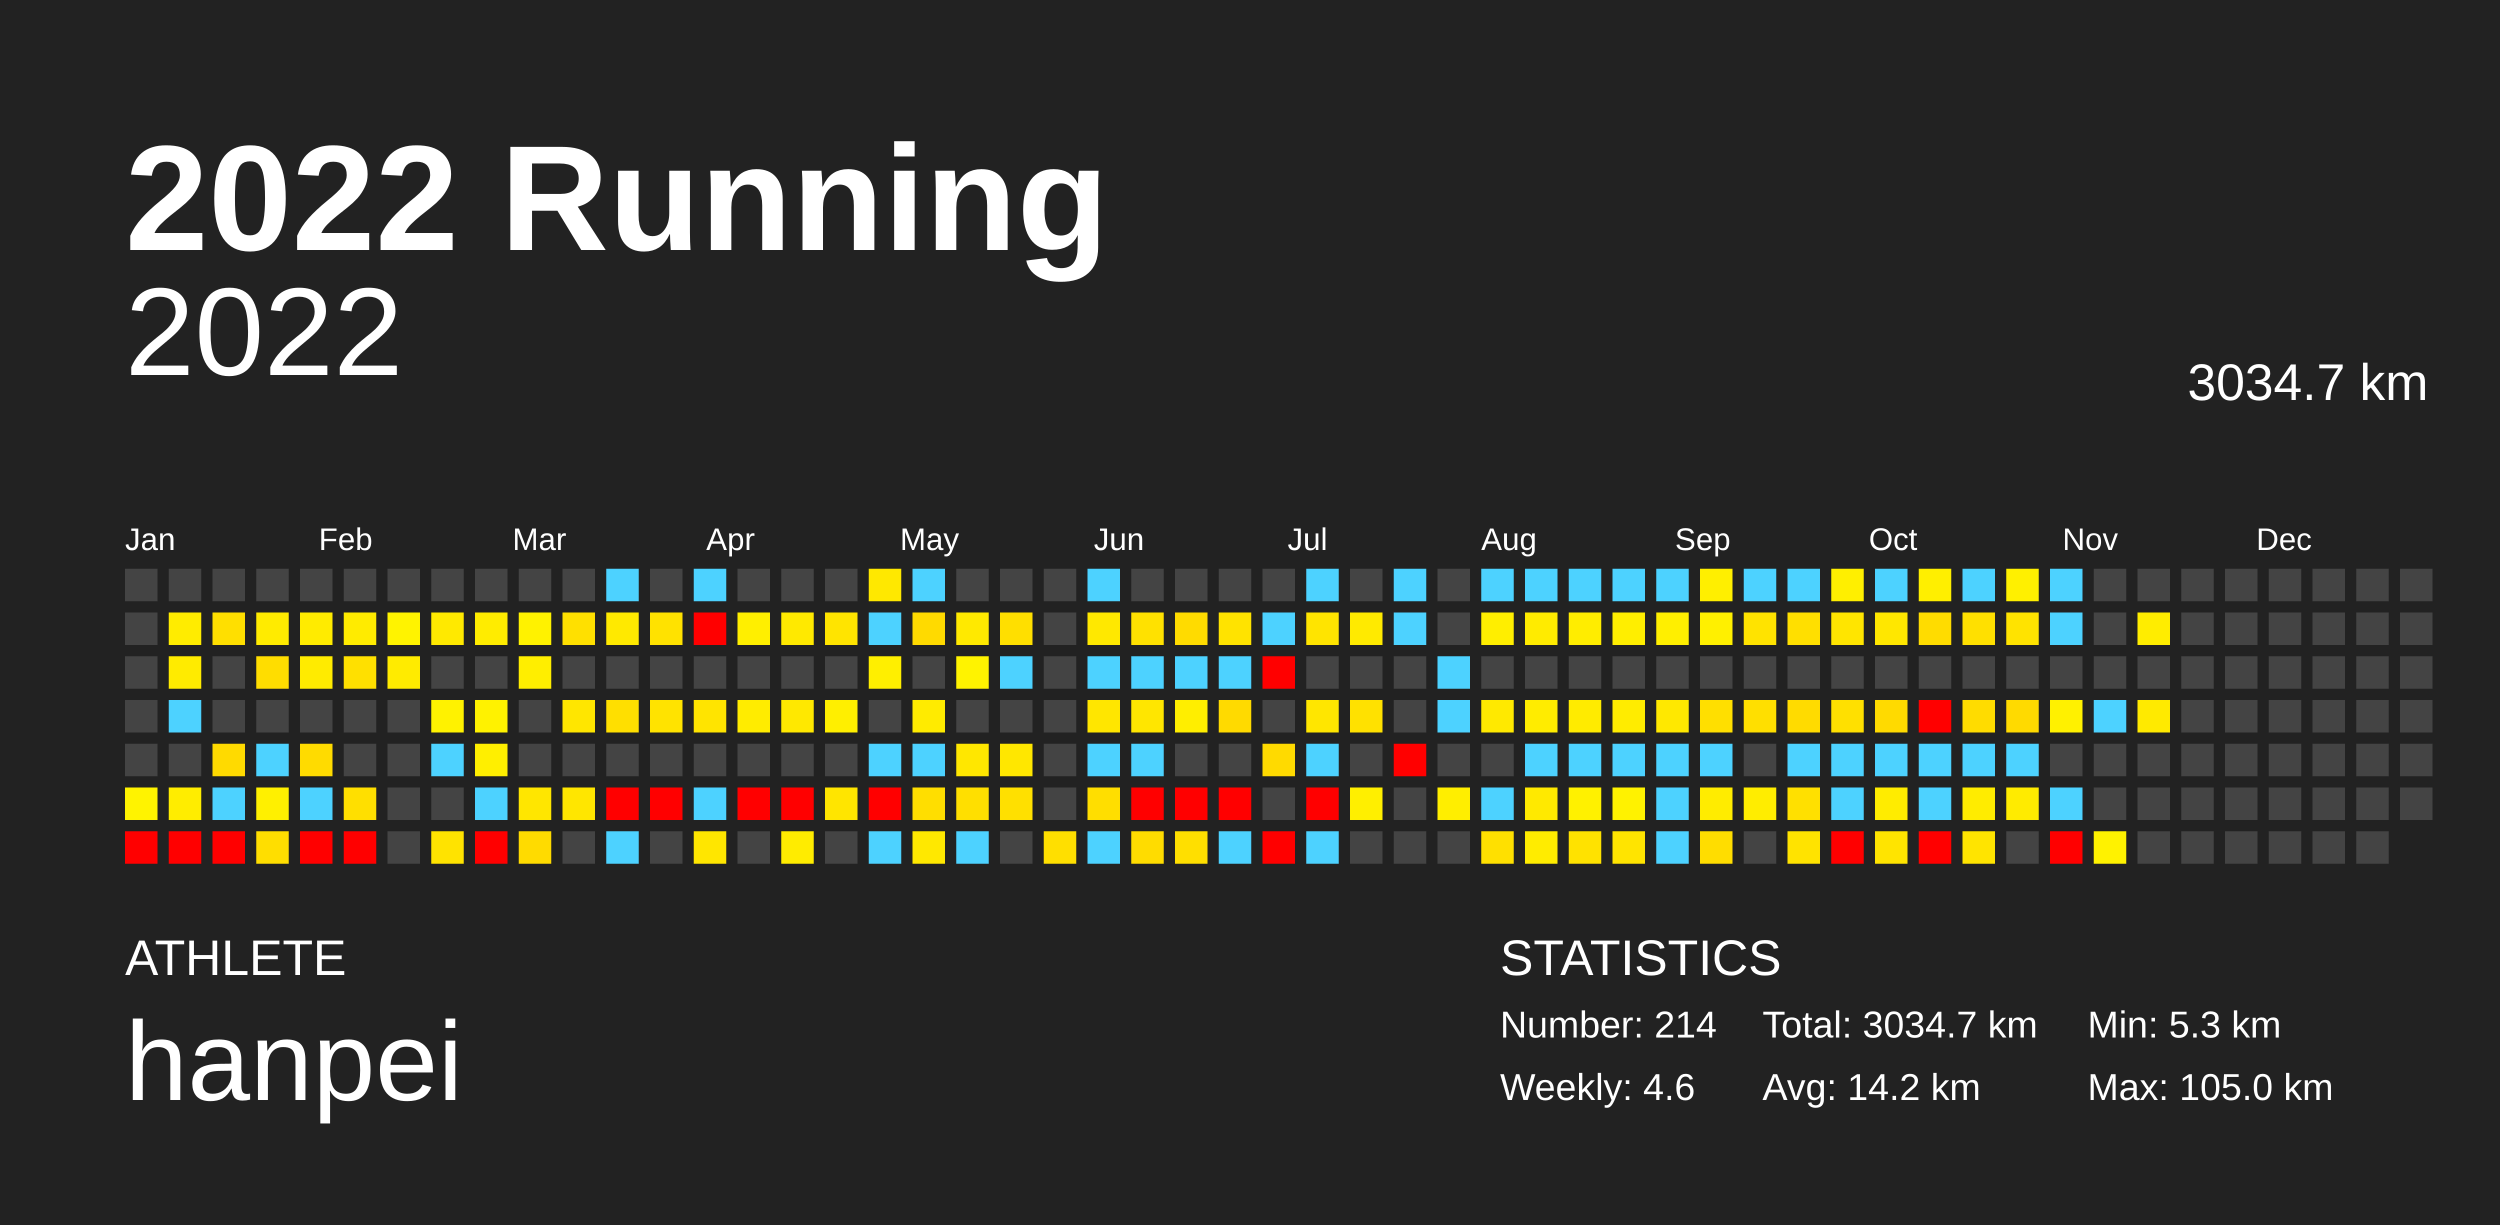
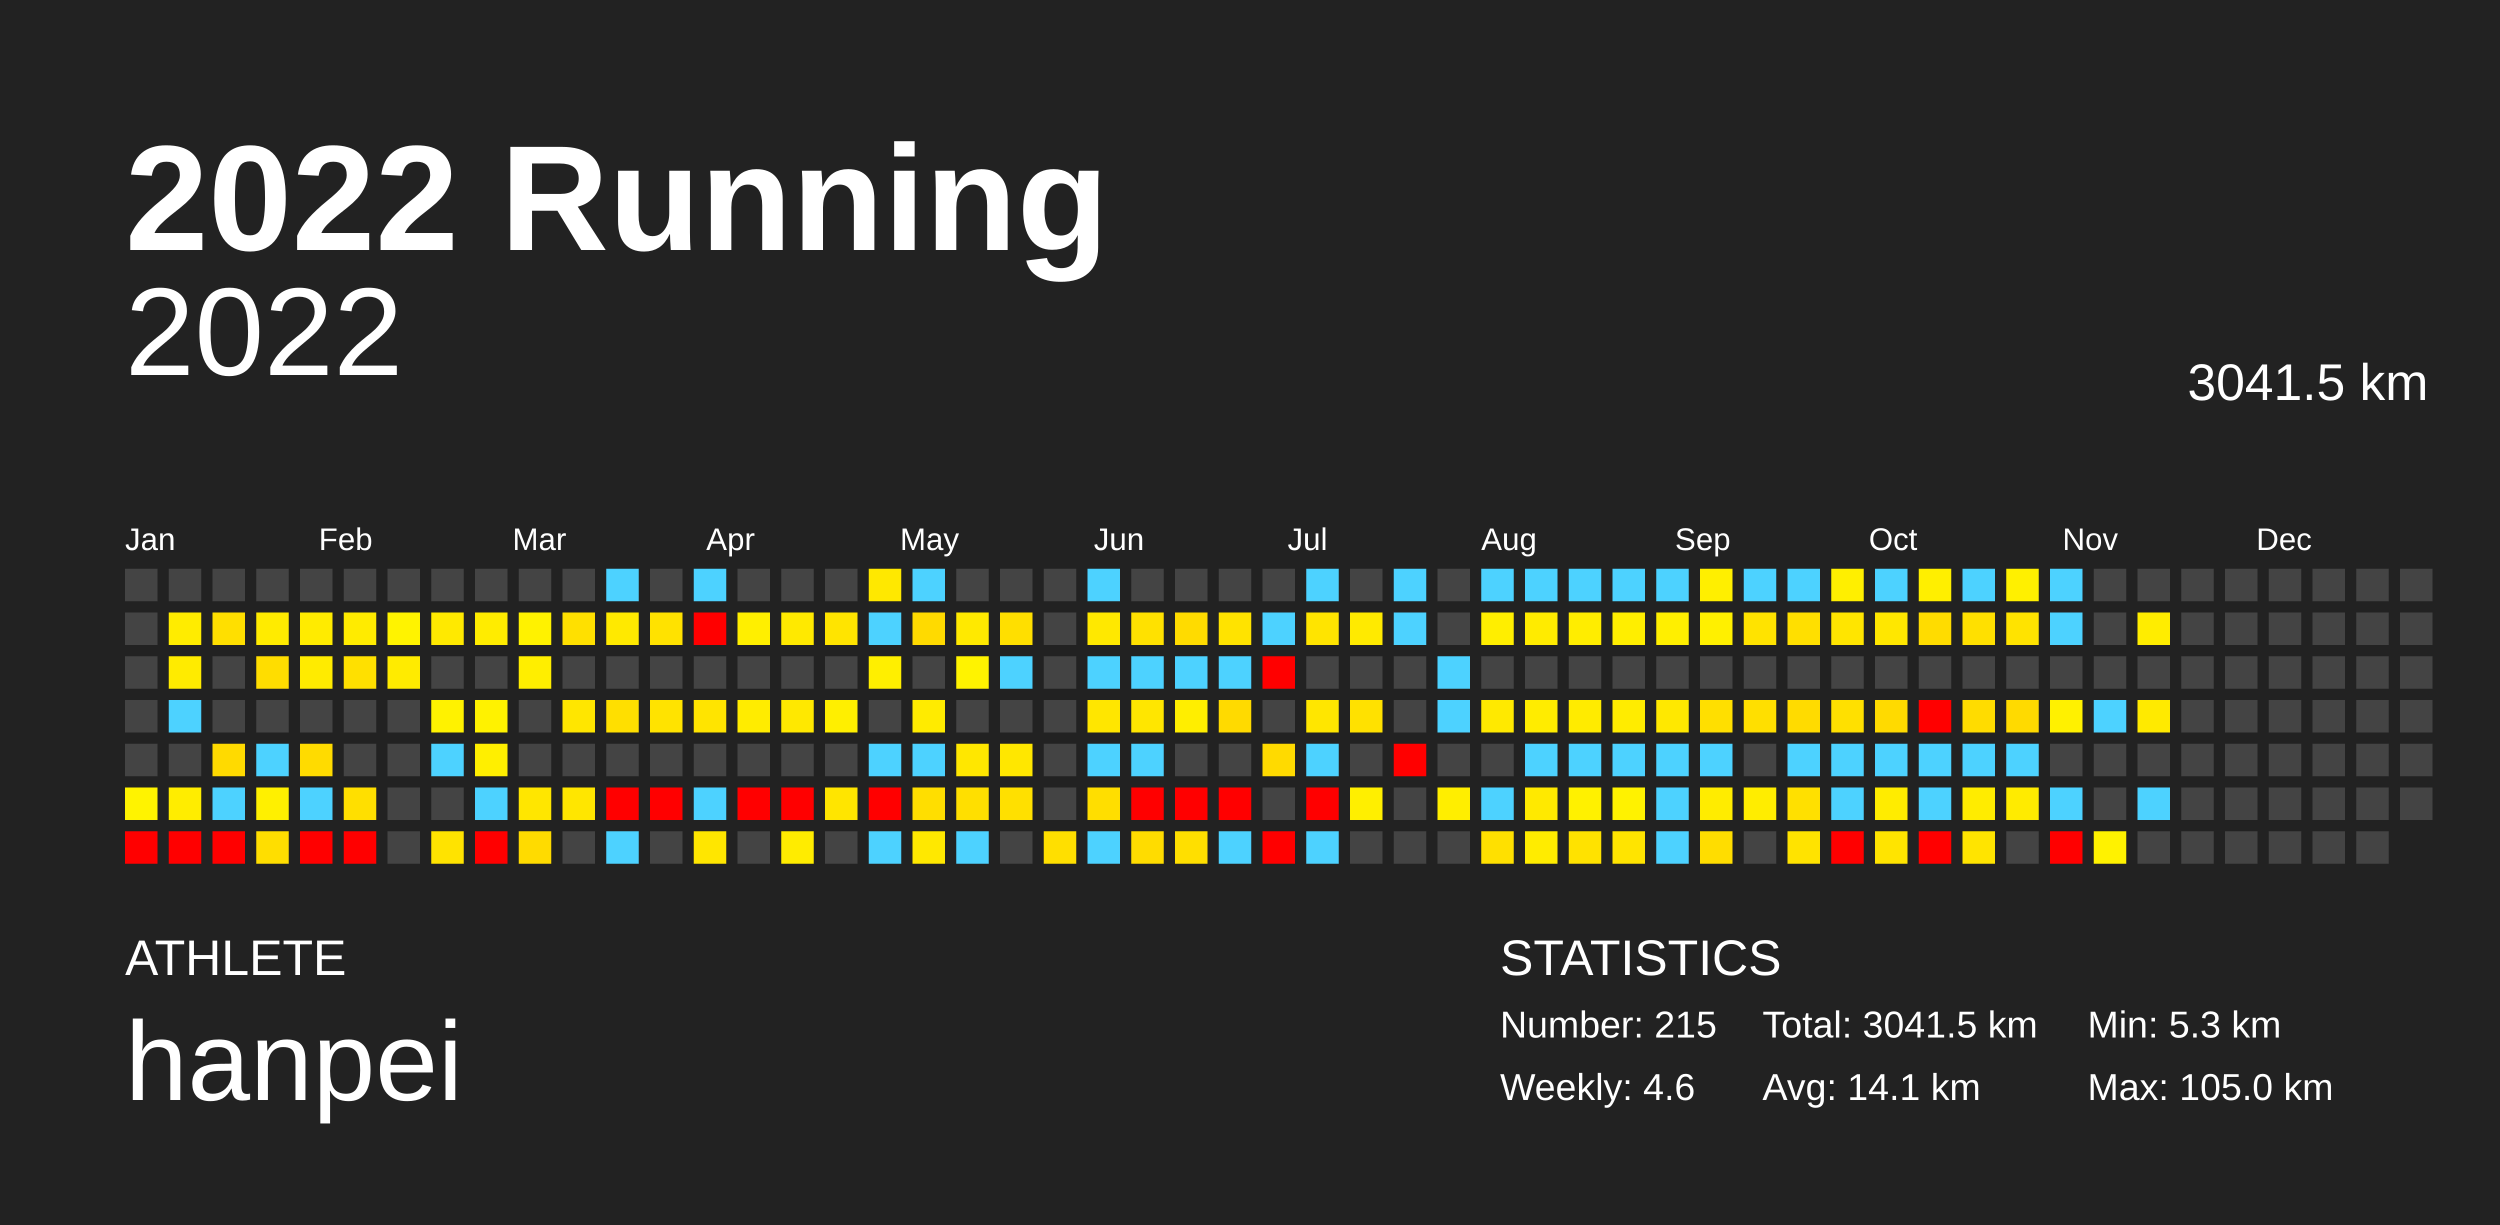
<svg xmlns="http://www.w3.org/2000/svg" baseProfile="full" height="98mm" version="1.1" viewBox="0,0,200,98" width="200mm">
  <defs />
  <rect fill="#222222" height="98" width="200" x="0" y="0" />
  <text fill="#FFFFFF" style="font-size:12px; font-family:Arial; font-weight:bold;" x="10" y="20">2022 Running</text>
  <text fill="#FFFFFF" style="font-size:4px; font-family:Arial" x="10" y="78">ATHLETE</text>
  <text fill="#FFFFFF" style="font-size:9px; font-family:Arial" x="10" y="88">hanpei</text>
  <text fill="#FFFFFF" style="font-size:4px; font-family:Arial" x="120" y="78">STATISTICS</text>
-   <text fill="#FFFFFF" style="font-size:3px; font-family:Arial" x="120" y="83">Number: 214</text>
+   <text fill="#FFFFFF" style="font-size:3px; font-family:Arial" x="120" y="83">Number: 215</text>
  <text fill="#FFFFFF" style="font-size:3px; font-family:Arial" x="120" y="88">Weekly: 4.6</text>
-   <text fill="#FFFFFF" style="font-size:3px; font-family:Arial" x="141" y="83">Total: 3034.7 km</text>
-   <text fill="#FFFFFF" style="font-size:3px; font-family:Arial" x="141" y="88">Avg: 14.2 km</text>
+   <text fill="#FFFFFF" style="font-size:3px; font-family:Arial" x="141" y="83">Total: 3041.5 km</text>
+   <text fill="#FFFFFF" style="font-size:3px; font-family:Arial" x="141" y="88">Avg: 14.1 km</text>
  <text fill="#FFFFFF" style="font-size:3px; font-family:Arial" x="167" y="83">Min: 5.3 km</text>
  <text fill="#FFFFFF" style="font-size:3px; font-family:Arial" x="167" y="88">Max: 105.0 km</text>
  <text alignment-baseline="hanging" fill="#FFFFFF" style="font-size:10.0px; font-family:Arial;" x="10" y="30">2022</text>
-   <text alignment-baseline="hanging" fill="#FFFFFF" style="font-size:4.125px; font-family:Arial;" x="175" y="32">3034.7 km</text>
+   <text alignment-baseline="hanging" fill="#FFFFFF" style="font-size:4.125px; font-family:Arial;" x="175" y="32">3041.5 km</text>
  <text fill="#FFFFFF" style="font-size:2.5px; font-family:Arial" x="10.0" y="44">Jan</text>
  <text fill="#FFFFFF" style="font-size:2.5px; font-family:Arial" x="25.5" y="44">Feb</text>
  <text fill="#FFFFFF" style="font-size:2.5px; font-family:Arial" x="41.0" y="44">Mar</text>
  <text fill="#FFFFFF" style="font-size:2.5px; font-family:Arial" x="56.5" y="44">Apr</text>
  <text fill="#FFFFFF" style="font-size:2.5px; font-family:Arial" x="72.0" y="44">May</text>
  <text fill="#FFFFFF" style="font-size:2.5px; font-family:Arial" x="87.5" y="44">Jun</text>
  <text fill="#FFFFFF" style="font-size:2.5px; font-family:Arial" x="103.0" y="44">Jul</text>
  <text fill="#FFFFFF" style="font-size:2.5px; font-family:Arial" x="118.5" y="44">Aug</text>
  <text fill="#FFFFFF" style="font-size:2.5px; font-family:Arial" x="134.0" y="44">Sep</text>
  <text fill="#FFFFFF" style="font-size:2.5px; font-family:Arial" x="149.5" y="44">Oct</text>
  <text fill="#FFFFFF" style="font-size:2.5px; font-family:Arial" x="165.0" y="44">Nov</text>
  <text fill="#FFFFFF" style="font-size:2.5px; font-family:Arial" x="180.5" y="44">Dec</text>
  <rect fill="#444444" height="2.6" width="2.6" x="10.0" y="45.5" />
  <rect fill="#444444" height="2.6" width="2.6" x="10.0" y="49.0" />
  <rect fill="#444444" height="2.6" width="2.6" x="10.0" y="52.5" />
  <rect fill="#444444" height="2.6" width="2.6" x="10.0" y="56.0" />
  <rect fill="#444444" height="2.6" width="2.6" x="10.0" y="59.5" />
  <rect fill="#fff300" height="2.6" width="2.6" x="10.0" y="63.0" />
  <rect fill="red" height="2.6" width="2.6" x="10.0" y="66.5" />
  <rect fill="#444444" height="2.6" width="2.6" x="13.5" y="45.5" />
  <rect fill="#ffec00" height="2.6" width="2.6" x="13.5" y="49.0" />
  <rect fill="#ffeb00" height="2.6" width="2.6" x="13.5" y="52.5" />
  <rect fill="#4dd2ff" height="2.6" width="2.6" x="13.5" y="56.0" />
  <rect fill="#444444" height="2.6" width="2.6" x="13.5" y="59.5" />
  <rect fill="#ffed00" height="2.6" width="2.6" x="13.5" y="63.0" />
  <rect fill="red" height="2.6" width="2.6" x="13.5" y="66.5" />
  <rect fill="#444444" height="2.6" width="2.6" x="17.0" y="45.5" />
  <rect fill="#ffdf00" height="2.6" width="2.6" x="17.0" y="49.0" />
  <rect fill="#444444" height="2.6" width="2.6" x="17.0" y="52.5" />
  <rect fill="#444444" height="2.6" width="2.6" x="17.0" y="56.0" />
  <rect fill="#ffda00" height="2.6" width="2.6" x="17.0" y="59.5" />
  <rect fill="#4dd2ff" height="2.6" width="2.6" x="17.0" y="63.0" />
  <rect fill="red" height="2.6" width="2.6" x="17.0" y="66.5" />
  <rect fill="#444444" height="2.6" width="2.6" x="20.5" y="45.5" />
  <rect fill="#ffeb00" height="2.6" width="2.6" x="20.5" y="49.0" />
  <rect fill="#ffdd00" height="2.6" width="2.6" x="20.5" y="52.5" />
  <rect fill="#444444" height="2.6" width="2.6" x="20.5" y="56.0" />
  <rect fill="#4dd2ff" height="2.6" width="2.6" x="20.5" y="59.5" />
  <rect fill="#fff000" height="2.6" width="2.6" x="20.5" y="63.0" />
  <rect fill="#ffde00" height="2.6" width="2.6" x="20.5" y="66.5" />
  <rect fill="#444444" height="2.6" width="2.6" x="24.0" y="45.5" />
  <rect fill="#ffeb00" height="2.6" width="2.6" x="24.0" y="49.0" />
  <rect fill="#ffeb00" height="2.6" width="2.6" x="24.0" y="52.5" />
  <rect fill="#444444" height="2.6" width="2.6" x="24.0" y="56.0" />
  <rect fill="#ffdb00" height="2.6" width="2.6" x="24.0" y="59.5" />
  <rect fill="#4dd2ff" height="2.6" width="2.6" x="24.0" y="63.0" />
  <rect fill="red" height="2.6" width="2.6" x="24.0" y="66.5" />
  <rect fill="#444444" height="2.6" width="2.6" x="27.5" y="45.5" />
  <rect fill="#ffeb00" height="2.6" width="2.6" x="27.5" y="49.0" />
  <rect fill="#ffe000" height="2.6" width="2.6" x="27.5" y="52.5" />
  <rect fill="#444444" height="2.6" width="2.6" x="27.5" y="56.0" />
  <rect fill="#444444" height="2.6" width="2.6" x="27.5" y="59.5" />
  <rect fill="#ffdf00" height="2.6" width="2.6" x="27.5" y="63.0" />
  <rect fill="red" height="2.6" width="2.6" x="27.5" y="66.5" />
  <rect fill="#444444" height="2.6" width="2.6" x="31.0" y="45.5" />
  <rect fill="#fff300" height="2.6" width="2.6" x="31.0" y="49.0" />
  <rect fill="#ffeb00" height="2.6" width="2.6" x="31.0" y="52.5" />
  <rect fill="#444444" height="2.6" width="2.6" x="31.0" y="56.0" />
  <rect fill="#444444" height="2.6" width="2.6" x="31.0" y="59.5" />
  <rect fill="#444444" height="2.6" width="2.6" x="31.0" y="63.0" />
  <rect fill="#444444" height="2.6" width="2.6" x="31.0" y="66.5" />
  <rect fill="#444444" height="2.6" width="2.6" x="34.5" y="45.5" />
  <rect fill="#ffe900" height="2.6" width="2.6" x="34.5" y="49.0" />
  <rect fill="#444444" height="2.6" width="2.6" x="34.5" y="52.5" />
  <rect fill="#fff200" height="2.6" width="2.6" x="34.5" y="56.0" />
  <rect fill="#4dd2ff" height="2.6" width="2.6" x="34.5" y="59.5" />
  <rect fill="#444444" height="2.6" width="2.6" x="34.5" y="63.0" />
  <rect fill="#ffe300" height="2.6" width="2.6" x="34.5" y="66.5" />
  <rect fill="#444444" height="2.6" width="2.6" x="38.0" y="45.5" />
  <rect fill="#ffec00" height="2.6" width="2.6" x="38.0" y="49.0" />
  <rect fill="#444444" height="2.6" width="2.6" x="38.0" y="52.5" />
  <rect fill="#fff200" height="2.6" width="2.6" x="38.0" y="56.0" />
  <rect fill="#ffef00" height="2.6" width="2.6" x="38.0" y="59.5" />
  <rect fill="#4dd2ff" height="2.6" width="2.6" x="38.0" y="63.0" />
  <rect fill="red" height="2.6" width="2.6" x="38.0" y="66.5" />
  <rect fill="#444444" height="2.6" width="2.6" x="41.5" y="45.5" />
  <rect fill="#fff200" height="2.6" width="2.6" x="41.5" y="49.0" />
  <rect fill="#ffee00" height="2.6" width="2.6" x="41.5" y="52.5" />
  <rect fill="#444444" height="2.6" width="2.6" x="41.5" y="56.0" />
  <rect fill="#444444" height="2.6" width="2.6" x="41.5" y="59.5" />
  <rect fill="#ffe600" height="2.6" width="2.6" x="41.5" y="63.0" />
  <rect fill="#ffdb00" height="2.6" width="2.6" x="41.5" y="66.5" />
  <rect fill="#444444" height="2.6" width="2.6" x="45.0" y="45.5" />
  <rect fill="#ffe000" height="2.6" width="2.6" x="45.0" y="49.0" />
  <rect fill="#444444" height="2.6" width="2.6" x="45.0" y="52.5" />
  <rect fill="#ffe600" height="2.6" width="2.6" x="45.0" y="56.0" />
  <rect fill="#444444" height="2.6" width="2.6" x="45.0" y="59.5" />
  <rect fill="#ffe600" height="2.6" width="2.6" x="45.0" y="63.0" />
  <rect fill="#444444" height="2.6" width="2.6" x="45.0" y="66.5" />
  <rect fill="#4dd2ff" height="2.6" width="2.6" x="48.5" y="45.5" />
  <rect fill="#ffe900" height="2.6" width="2.6" x="48.5" y="49.0" />
  <rect fill="#444444" height="2.6" width="2.6" x="48.5" y="52.5" />
  <rect fill="#ffdf00" height="2.6" width="2.6" x="48.5" y="56.0" />
  <rect fill="#444444" height="2.6" width="2.6" x="48.5" y="59.5" />
  <rect fill="red" height="2.6" width="2.6" x="48.5" y="63.0" />
  <rect fill="#4dd2ff" height="2.6" width="2.6" x="48.5" y="66.5" />
  <rect fill="#444444" height="2.6" width="2.6" x="52.0" y="45.5" />
  <rect fill="#ffe200" height="2.6" width="2.6" x="52.0" y="49.0" />
  <rect fill="#444444" height="2.6" width="2.6" x="52.0" y="52.5" />
  <rect fill="#ffe300" height="2.6" width="2.6" x="52.0" y="56.0" />
  <rect fill="#444444" height="2.6" width="2.6" x="52.0" y="59.5" />
  <rect fill="red" height="2.6" width="2.6" x="52.0" y="63.0" />
  <rect fill="#444444" height="2.6" width="2.6" x="52.0" y="66.5" />
  <rect fill="#4dd2ff" height="2.6" width="2.6" x="55.5" y="45.5" />
  <rect fill="red" height="2.6" width="2.6" x="55.5" y="49.0" />
  <rect fill="#444444" height="2.6" width="2.6" x="55.5" y="52.5" />
  <rect fill="#ffe400" height="2.6" width="2.6" x="55.5" y="56.0" />
  <rect fill="#444444" height="2.6" width="2.6" x="55.5" y="59.5" />
  <rect fill="#4dd2ff" height="2.6" width="2.6" x="55.5" y="63.0" />
  <rect fill="#ffe600" height="2.6" width="2.6" x="55.5" y="66.5" />
  <rect fill="#444444" height="2.6" width="2.6" x="59.0" y="45.5" />
  <rect fill="#ffef00" height="2.6" width="2.6" x="59.0" y="49.0" />
  <rect fill="#444444" height="2.6" width="2.6" x="59.0" y="52.5" />
  <rect fill="#ffec00" height="2.6" width="2.6" x="59.0" y="56.0" />
  <rect fill="#444444" height="2.6" width="2.6" x="59.0" y="59.5" />
  <rect fill="red" height="2.6" width="2.6" x="59.0" y="63.0" />
  <rect fill="#444444" height="2.6" width="2.6" x="59.0" y="66.5" />
  <rect fill="#444444" height="2.6" width="2.6" x="62.5" y="45.5" />
  <rect fill="#ffe900" height="2.6" width="2.6" x="62.5" y="49.0" />
  <rect fill="#444444" height="2.6" width="2.6" x="62.5" y="52.5" />
  <rect fill="#ffe800" height="2.6" width="2.6" x="62.5" y="56.0" />
  <rect fill="#444444" height="2.6" width="2.6" x="62.5" y="59.5" />
  <rect fill="red" height="2.6" width="2.6" x="62.5" y="63.0" />
  <rect fill="#ffec00" height="2.6" width="2.6" x="62.5" y="66.5" />
  <rect fill="#444444" height="2.6" width="2.6" x="66.0" y="45.5" />
  <rect fill="#ffe400" height="2.6" width="2.6" x="66.0" y="49.0" />
  <rect fill="#444444" height="2.6" width="2.6" x="66.0" y="52.5" />
  <rect fill="#ffef00" height="2.6" width="2.6" x="66.0" y="56.0" />
  <rect fill="#444444" height="2.6" width="2.6" x="66.0" y="59.5" />
  <rect fill="#ffe500" height="2.6" width="2.6" x="66.0" y="63.0" />
  <rect fill="#444444" height="2.6" width="2.6" x="66.0" y="66.5" />
  <rect fill="#ffe800" height="2.6" width="2.6" x="69.5" y="45.5" />
  <rect fill="#4dd2ff" height="2.6" width="2.6" x="69.5" y="49.0" />
  <rect fill="#ffef00" height="2.6" width="2.6" x="69.5" y="52.5" />
  <rect fill="#444444" height="2.6" width="2.6" x="69.5" y="56.0" />
  <rect fill="#4dd2ff" height="2.6" width="2.6" x="69.5" y="59.5" />
  <rect fill="red" height="2.6" width="2.6" x="69.5" y="63.0" />
  <rect fill="#4dd2ff" height="2.6" width="2.6" x="69.5" y="66.5" />
  <rect fill="#4dd2ff" height="2.6" width="2.6" x="73.0" y="45.5" />
  <rect fill="#ffda00" height="2.6" width="2.6" x="73.0" y="49.0" />
  <rect fill="#444444" height="2.6" width="2.6" x="73.0" y="52.5" />
  <rect fill="#ffeb00" height="2.6" width="2.6" x="73.0" y="56.0" />
  <rect fill="#4dd2ff" height="2.6" width="2.6" x="73.0" y="59.5" />
  <rect fill="#ffde00" height="2.6" width="2.6" x="73.0" y="63.0" />
  <rect fill="#ffe800" height="2.6" width="2.6" x="73.0" y="66.5" />
  <rect fill="#444444" height="2.6" width="2.6" x="76.5" y="45.5" />
  <rect fill="#ffe900" height="2.6" width="2.6" x="76.5" y="49.0" />
  <rect fill="#fff300" height="2.6" width="2.6" x="76.5" y="52.5" />
  <rect fill="#444444" height="2.6" width="2.6" x="76.5" y="56.0" />
  <rect fill="#ffe700" height="2.6" width="2.6" x="76.5" y="59.5" />
  <rect fill="#ffdf00" height="2.6" width="2.6" x="76.5" y="63.0" />
  <rect fill="#4dd2ff" height="2.6" width="2.6" x="76.5" y="66.5" />
  <rect fill="#444444" height="2.6" width="2.6" x="80.0" y="45.5" />
  <rect fill="#ffdf00" height="2.6" width="2.6" x="80.0" y="49.0" />
  <rect fill="#4dd2ff" height="2.6" width="2.6" x="80.0" y="52.5" />
  <rect fill="#444444" height="2.6" width="2.6" x="80.0" y="56.0" />
  <rect fill="#ffe700" height="2.6" width="2.6" x="80.0" y="59.5" />
  <rect fill="#ffe000" height="2.6" width="2.6" x="80.0" y="63.0" />
  <rect fill="#444444" height="2.6" width="2.6" x="80.0" y="66.5" />
  <rect fill="#444444" height="2.6" width="2.6" x="83.5" y="45.5" />
  <rect fill="#444444" height="2.6" width="2.6" x="83.5" y="49.0" />
  <rect fill="#444444" height="2.6" width="2.6" x="83.5" y="52.5" />
  <rect fill="#444444" height="2.6" width="2.6" x="83.5" y="56.0" />
  <rect fill="#444444" height="2.6" width="2.6" x="83.5" y="59.5" />
  <rect fill="#444444" height="2.6" width="2.6" x="83.5" y="63.0" />
  <rect fill="#ffdf00" height="2.6" width="2.6" x="83.5" y="66.5" />
  <rect fill="#4dd2ff" height="2.6" width="2.6" x="87.0" y="45.5" />
  <rect fill="#ffe800" height="2.6" width="2.6" x="87.0" y="49.0" />
  <rect fill="#4dd2ff" height="2.6" width="2.6" x="87.0" y="52.5" />
  <rect fill="#ffe600" height="2.6" width="2.6" x="87.0" y="56.0" />
  <rect fill="#4dd2ff" height="2.6" width="2.6" x="87.0" y="59.5" />
  <rect fill="#ffde00" height="2.6" width="2.6" x="87.0" y="63.0" />
  <rect fill="#4dd2ff" height="2.6" width="2.6" x="87.0" y="66.5" />
  <rect fill="#444444" height="2.6" width="2.6" x="90.5" y="45.5" />
  <rect fill="#ffe100" height="2.6" width="2.6" x="90.5" y="49.0" />
  <rect fill="#4dd2ff" height="2.6" width="2.6" x="90.5" y="52.5" />
  <rect fill="#ffe600" height="2.6" width="2.6" x="90.5" y="56.0" />
  <rect fill="#4dd2ff" height="2.6" width="2.6" x="90.5" y="59.5" />
  <rect fill="red" height="2.6" width="2.6" x="90.5" y="63.0" />
  <rect fill="#ffdc00" height="2.6" width="2.6" x="90.5" y="66.5" />
  <rect fill="#444444" height="2.6" width="2.6" x="94.0" y="45.5" />
  <rect fill="#ffdb00" height="2.6" width="2.6" x="94.0" y="49.0" />
  <rect fill="#4dd2ff" height="2.6" width="2.6" x="94.0" y="52.5" />
  <rect fill="#ffee00" height="2.6" width="2.6" x="94.0" y="56.0" />
  <rect fill="#444444" height="2.6" width="2.6" x="94.0" y="59.5" />
  <rect fill="red" height="2.6" width="2.6" x="94.0" y="63.0" />
  <rect fill="#ffdf00" height="2.6" width="2.6" x="94.0" y="66.5" />
  <rect fill="#444444" height="2.6" width="2.6" x="97.5" y="45.5" />
  <rect fill="#ffe300" height="2.6" width="2.6" x="97.5" y="49.0" />
  <rect fill="#4dd2ff" height="2.6" width="2.6" x="97.5" y="52.5" />
  <rect fill="#ffda00" height="2.6" width="2.6" x="97.5" y="56.0" />
  <rect fill="#444444" height="2.6" width="2.6" x="97.5" y="59.5" />
  <rect fill="red" height="2.6" width="2.6" x="97.5" y="63.0" />
  <rect fill="#4dd2ff" height="2.6" width="2.6" x="97.5" y="66.5" />
  <rect fill="#444444" height="2.6" width="2.6" x="101.0" y="45.5" />
  <rect fill="#4dd2ff" height="2.6" width="2.6" x="101.0" y="49.0" />
  <rect fill="red" height="2.6" width="2.6" x="101.0" y="52.5" />
  <rect fill="#444444" height="2.6" width="2.6" x="101.0" y="56.0" />
  <rect fill="#ffda00" height="2.6" width="2.6" x="101.0" y="59.5" />
  <rect fill="#444444" height="2.6" width="2.6" x="101.0" y="63.0" />
  <rect fill="red" height="2.6" width="2.6" x="101.0" y="66.5" />
  <rect fill="#4dd2ff" height="2.6" width="2.6" x="104.5" y="45.5" />
  <rect fill="#ffe400" height="2.6" width="2.6" x="104.5" y="49.0" />
  <rect fill="#444444" height="2.6" width="2.6" x="104.5" y="52.5" />
  <rect fill="#ffe600" height="2.6" width="2.6" x="104.5" y="56.0" />
  <rect fill="#4dd2ff" height="2.6" width="2.6" x="104.5" y="59.5" />
  <rect fill="red" height="2.6" width="2.6" x="104.5" y="63.0" />
  <rect fill="#4dd2ff" height="2.6" width="2.6" x="104.5" y="66.5" />
  <rect fill="#444444" height="2.6" width="2.6" x="108.0" y="45.5" />
  <rect fill="#ffea00" height="2.6" width="2.6" x="108.0" y="49.0" />
  <rect fill="#444444" height="2.6" width="2.6" x="108.0" y="52.5" />
  <rect fill="#ffe100" height="2.6" width="2.6" x="108.0" y="56.0" />
  <rect fill="#444444" height="2.6" width="2.6" x="108.0" y="59.5" />
  <rect fill="#ffef00" height="2.6" width="2.6" x="108.0" y="63.0" />
  <rect fill="#444444" height="2.6" width="2.6" x="108.0" y="66.5" />
  <rect fill="#4dd2ff" height="2.6" width="2.6" x="111.5" y="45.5" />
  <rect fill="#4dd2ff" height="2.6" width="2.6" x="111.5" y="49.0" />
  <rect fill="#444444" height="2.6" width="2.6" x="111.5" y="52.5" />
  <rect fill="#444444" height="2.6" width="2.6" x="111.5" y="56.0" />
  <rect fill="red" height="2.6" width="2.6" x="111.5" y="59.5" />
  <rect fill="#444444" height="2.6" width="2.6" x="111.5" y="63.0" />
  <rect fill="#444444" height="2.6" width="2.6" x="111.5" y="66.5" />
  <rect fill="#444444" height="2.6" width="2.6" x="115.0" y="45.5" />
  <rect fill="#444444" height="2.6" width="2.6" x="115.0" y="49.0" />
  <rect fill="#4dd2ff" height="2.6" width="2.6" x="115.0" y="52.5" />
  <rect fill="#4dd2ff" height="2.6" width="2.6" x="115.0" y="56.0" />
  <rect fill="#444444" height="2.6" width="2.6" x="115.0" y="59.5" />
  <rect fill="#ffee00" height="2.6" width="2.6" x="115.0" y="63.0" />
  <rect fill="#444444" height="2.6" width="2.6" x="115.0" y="66.5" />
  <rect fill="#4dd2ff" height="2.6" width="2.6" x="118.5" y="45.5" />
  <rect fill="#ffee00" height="2.6" width="2.6" x="118.5" y="49.0" />
  <rect fill="#444444" height="2.6" width="2.6" x="118.5" y="52.5" />
  <rect fill="#ffe900" height="2.6" width="2.6" x="118.5" y="56.0" />
  <rect fill="#444444" height="2.6" width="2.6" x="118.5" y="59.5" />
  <rect fill="#4dd2ff" height="2.6" width="2.6" x="118.5" y="63.0" />
  <rect fill="#ffe000" height="2.6" width="2.6" x="118.5" y="66.5" />
  <rect fill="#4dd2ff" height="2.6" width="2.6" x="122.0" y="45.5" />
  <rect fill="#ffeb00" height="2.6" width="2.6" x="122.0" y="49.0" />
  <rect fill="#444444" height="2.6" width="2.6" x="122.0" y="52.5" />
  <rect fill="#ffec00" height="2.6" width="2.6" x="122.0" y="56.0" />
  <rect fill="#4dd2ff" height="2.6" width="2.6" x="122.0" y="59.5" />
  <rect fill="#ffe900" height="2.6" width="2.6" x="122.0" y="63.0" />
  <rect fill="#ffec00" height="2.6" width="2.6" x="122.0" y="66.5" />
  <rect fill="#4dd2ff" height="2.6" width="2.6" x="125.5" y="45.5" />
  <rect fill="#ffed00" height="2.6" width="2.6" x="125.5" y="49.0" />
  <rect fill="#444444" height="2.6" width="2.6" x="125.5" y="52.5" />
  <rect fill="#ffeb00" height="2.6" width="2.6" x="125.5" y="56.0" />
  <rect fill="#4dd2ff" height="2.6" width="2.6" x="125.5" y="59.5" />
  <rect fill="#fff100" height="2.6" width="2.6" x="125.5" y="63.0" />
  <rect fill="#ffe200" height="2.6" width="2.6" x="125.5" y="66.5" />
  <rect fill="#4dd2ff" height="2.6" width="2.6" x="129.0" y="45.5" />
  <rect fill="#ffee00" height="2.6" width="2.6" x="129.0" y="49.0" />
  <rect fill="#444444" height="2.6" width="2.6" x="129.0" y="52.5" />
  <rect fill="#ffec00" height="2.6" width="2.6" x="129.0" y="56.0" />
  <rect fill="#4dd2ff" height="2.6" width="2.6" x="129.0" y="59.5" />
  <rect fill="#fff200" height="2.6" width="2.6" x="129.0" y="63.0" />
  <rect fill="#ffe400" height="2.6" width="2.6" x="129.0" y="66.5" />
  <rect fill="#4dd2ff" height="2.6" width="2.6" x="132.5" y="45.5" />
  <rect fill="#ffef00" height="2.6" width="2.6" x="132.5" y="49.0" />
  <rect fill="#444444" height="2.6" width="2.6" x="132.5" y="52.5" />
  <rect fill="#ffe800" height="2.6" width="2.6" x="132.5" y="56.0" />
  <rect fill="#4dd2ff" height="2.6" width="2.6" x="132.5" y="59.5" />
  <rect fill="#4dd2ff" height="2.6" width="2.6" x="132.5" y="63.0" />
  <rect fill="#4dd2ff" height="2.6" width="2.6" x="132.5" y="66.5" />
  <rect fill="#ffef00" height="2.6" width="2.6" x="136.0" y="45.5" />
  <rect fill="#fff000" height="2.6" width="2.6" x="136.0" y="49.0" />
  <rect fill="#444444" height="2.6" width="2.6" x="136.0" y="52.5" />
  <rect fill="#ffdf00" height="2.6" width="2.6" x="136.0" y="56.0" />
  <rect fill="#4dd2ff" height="2.6" width="2.6" x="136.0" y="59.5" />
  <rect fill="#ffec00" height="2.6" width="2.6" x="136.0" y="63.0" />
  <rect fill="#ffdd00" height="2.6" width="2.6" x="136.0" y="66.5" />
  <rect fill="#4dd2ff" height="2.6" width="2.6" x="139.5" y="45.5" />
  <rect fill="#ffe300" height="2.6" width="2.6" x="139.5" y="49.0" />
  <rect fill="#444444" height="2.6" width="2.6" x="139.5" y="52.5" />
  <rect fill="#ffdf00" height="2.6" width="2.6" x="139.5" y="56.0" />
  <rect fill="#444444" height="2.6" width="2.6" x="139.5" y="59.5" />
  <rect fill="#ffed00" height="2.6" width="2.6" x="139.5" y="63.0" />
  <rect fill="#444444" height="2.6" width="2.6" x="139.5" y="66.5" />
  <rect fill="#4dd2ff" height="2.6" width="2.6" x="143.0" y="45.5" />
  <rect fill="#ffdf00" height="2.6" width="2.6" x="143.0" y="49.0" />
  <rect fill="#444444" height="2.6" width="2.6" x="143.0" y="52.5" />
  <rect fill="#ffdb00" height="2.6" width="2.6" x="143.0" y="56.0" />
  <rect fill="#4dd2ff" height="2.6" width="2.6" x="143.0" y="59.5" />
  <rect fill="#ffe000" height="2.6" width="2.6" x="143.0" y="63.0" />
  <rect fill="#ffe300" height="2.6" width="2.6" x="143.0" y="66.5" />
  <rect fill="#ffef00" height="2.6" width="2.6" x="146.5" y="45.5" />
  <rect fill="#ffe500" height="2.6" width="2.6" x="146.5" y="49.0" />
  <rect fill="#444444" height="2.6" width="2.6" x="146.5" y="52.5" />
  <rect fill="#ffe000" height="2.6" width="2.6" x="146.5" y="56.0" />
  <rect fill="#4dd2ff" height="2.6" width="2.6" x="146.5" y="59.5" />
  <rect fill="#4dd2ff" height="2.6" width="2.6" x="146.5" y="63.0" />
  <rect fill="red" height="2.6" width="2.6" x="146.5" y="66.5" />
  <rect fill="#4dd2ff" height="2.6" width="2.6" x="150.0" y="45.5" />
  <rect fill="#ffe700" height="2.6" width="2.6" x="150.0" y="49.0" />
  <rect fill="#444444" height="2.6" width="2.6" x="150.0" y="52.5" />
  <rect fill="#ffda00" height="2.6" width="2.6" x="150.0" y="56.0" />
  <rect fill="#4dd2ff" height="2.6" width="2.6" x="150.0" y="59.5" />
  <rect fill="#ffec00" height="2.6" width="2.6" x="150.0" y="63.0" />
  <rect fill="#ffe400" height="2.6" width="2.6" x="150.0" y="66.5" />
  <rect fill="#ffef00" height="2.6" width="2.6" x="153.5" y="45.5" />
  <rect fill="#ffdc00" height="2.6" width="2.6" x="153.5" y="49.0" />
  <rect fill="#444444" height="2.6" width="2.6" x="153.5" y="52.5" />
  <rect fill="red" height="2.6" width="2.6" x="153.5" y="56.0" />
  <rect fill="#4dd2ff" height="2.6" width="2.6" x="153.5" y="59.5" />
  <rect fill="#4dd2ff" height="2.6" width="2.6" x="153.5" y="63.0" />
  <rect fill="red" height="2.6" width="2.6" x="153.5" y="66.5" />
  <rect fill="#4dd2ff" height="2.6" width="2.6" x="157.0" y="45.5" />
  <rect fill="#ffe000" height="2.6" width="2.6" x="157.0" y="49.0" />
  <rect fill="#444444" height="2.6" width="2.6" x="157.0" y="52.5" />
  <rect fill="#ffdc00" height="2.6" width="2.6" x="157.0" y="56.0" />
  <rect fill="#4dd2ff" height="2.6" width="2.6" x="157.0" y="59.5" />
  <rect fill="#ffec00" height="2.6" width="2.6" x="157.0" y="63.0" />
  <rect fill="#ffe400" height="2.6" width="2.6" x="157.0" y="66.5" />
  <rect fill="#fff000" height="2.6" width="2.6" x="160.5" y="45.5" />
  <rect fill="#ffe300" height="2.6" width="2.6" x="160.5" y="49.0" />
  <rect fill="#444444" height="2.6" width="2.6" x="160.5" y="52.5" />
  <rect fill="#ffda00" height="2.6" width="2.6" x="160.5" y="56.0" />
  <rect fill="#4dd2ff" height="2.6" width="2.6" x="160.5" y="59.5" />
  <rect fill="#ffeb00" height="2.6" width="2.6" x="160.5" y="63.0" />
  <rect fill="#444444" height="2.6" width="2.6" x="160.5" y="66.5" />
  <rect fill="#4dd2ff" height="2.6" width="2.6" x="164.0" y="45.5" />
  <rect fill="#4dd2ff" height="2.6" width="2.6" x="164.0" y="49.0" />
  <rect fill="#444444" height="2.6" width="2.6" x="164.0" y="52.5" />
  <rect fill="#fff100" height="2.6" width="2.6" x="164.0" y="56.0" />
  <rect fill="#444444" height="2.6" width="2.6" x="164.0" y="59.5" />
  <rect fill="#4dd2ff" height="2.6" width="2.6" x="164.0" y="63.0" />
  <rect fill="red" height="2.6" width="2.6" x="164.0" y="66.5" />
  <rect fill="#444444" height="2.6" width="2.6" x="167.5" y="45.5" />
  <rect fill="#444444" height="2.6" width="2.6" x="167.5" y="49.0" />
  <rect fill="#444444" height="2.6" width="2.6" x="167.5" y="52.5" />
  <rect fill="#4dd2ff" height="2.6" width="2.6" x="167.5" y="56.0" />
  <rect fill="#444444" height="2.6" width="2.6" x="167.5" y="59.5" />
  <rect fill="#444444" height="2.6" width="2.6" x="167.5" y="63.0" />
  <rect fill="#fff200" height="2.6" width="2.6" x="167.5" y="66.5" />
  <rect fill="#444444" height="2.6" width="2.6" x="171.0" y="45.5" />
  <rect fill="#ffed00" height="2.6" width="2.6" x="171.0" y="49.0" />
  <rect fill="#444444" height="2.6" width="2.6" x="171.0" y="52.5" />
  <rect fill="#ffea00" height="2.6" width="2.6" x="171.0" y="56.0" />
  <rect fill="#444444" height="2.6" width="2.6" x="171.0" y="59.5" />
-   <rect fill="#444444" height="2.6" width="2.6" x="171.0" y="63.0" />
+   <rect fill="#4dd2ff" height="2.6" width="2.6" x="171.0" y="63.0" />
  <rect fill="#444444" height="2.6" width="2.6" x="171.0" y="66.5" />
  <rect fill="#444444" height="2.6" width="2.6" x="174.5" y="45.5" />
  <rect fill="#444444" height="2.6" width="2.6" x="174.5" y="49.0" />
  <rect fill="#444444" height="2.6" width="2.6" x="174.5" y="52.5" />
  <rect fill="#444444" height="2.6" width="2.6" x="174.5" y="56.0" />
  <rect fill="#444444" height="2.6" width="2.6" x="174.5" y="59.5" />
  <rect fill="#444444" height="2.6" width="2.6" x="174.5" y="63.0" />
  <rect fill="#444444" height="2.6" width="2.6" x="174.5" y="66.5" />
  <rect fill="#444444" height="2.6" width="2.6" x="178.0" y="45.5" />
  <rect fill="#444444" height="2.6" width="2.6" x="178.0" y="49.0" />
  <rect fill="#444444" height="2.6" width="2.6" x="178.0" y="52.5" />
  <rect fill="#444444" height="2.6" width="2.6" x="178.0" y="56.0" />
  <rect fill="#444444" height="2.6" width="2.6" x="178.0" y="59.5" />
  <rect fill="#444444" height="2.6" width="2.6" x="178.0" y="63.0" />
  <rect fill="#444444" height="2.6" width="2.6" x="178.0" y="66.5" />
  <rect fill="#444444" height="2.6" width="2.6" x="181.5" y="45.5" />
  <rect fill="#444444" height="2.6" width="2.6" x="181.5" y="49.0" />
  <rect fill="#444444" height="2.6" width="2.6" x="181.5" y="52.5" />
  <rect fill="#444444" height="2.6" width="2.6" x="181.5" y="56.0" />
  <rect fill="#444444" height="2.6" width="2.6" x="181.5" y="59.5" />
  <rect fill="#444444" height="2.6" width="2.6" x="181.5" y="63.0" />
  <rect fill="#444444" height="2.6" width="2.6" x="181.5" y="66.5" />
  <rect fill="#444444" height="2.6" width="2.6" x="185.0" y="45.5" />
  <rect fill="#444444" height="2.6" width="2.6" x="185.0" y="49.0" />
  <rect fill="#444444" height="2.6" width="2.6" x="185.0" y="52.5" />
  <rect fill="#444444" height="2.6" width="2.6" x="185.0" y="56.0" />
  <rect fill="#444444" height="2.6" width="2.6" x="185.0" y="59.5" />
  <rect fill="#444444" height="2.6" width="2.6" x="185.0" y="63.0" />
  <rect fill="#444444" height="2.6" width="2.6" x="185.0" y="66.5" />
  <rect fill="#444444" height="2.6" width="2.6" x="188.5" y="45.5" />
  <rect fill="#444444" height="2.6" width="2.6" x="188.5" y="49.0" />
  <rect fill="#444444" height="2.6" width="2.6" x="188.5" y="52.5" />
  <rect fill="#444444" height="2.6" width="2.6" x="188.5" y="56.0" />
  <rect fill="#444444" height="2.6" width="2.6" x="188.5" y="59.5" />
  <rect fill="#444444" height="2.6" width="2.6" x="188.5" y="63.0" />
  <rect fill="#444444" height="2.6" width="2.6" x="188.5" y="66.5" />
  <rect fill="#444444" height="2.6" width="2.6" x="192.0" y="45.5" />
  <rect fill="#444444" height="2.6" width="2.6" x="192.0" y="49.0" />
  <rect fill="#444444" height="2.6" width="2.6" x="192.0" y="52.5" />
  <rect fill="#444444" height="2.6" width="2.6" x="192.0" y="56.0" />
  <rect fill="#444444" height="2.6" width="2.6" x="192.0" y="59.5" />
  <rect fill="#444444" height="2.6" width="2.6" x="192.0" y="63.0" />
</svg>
